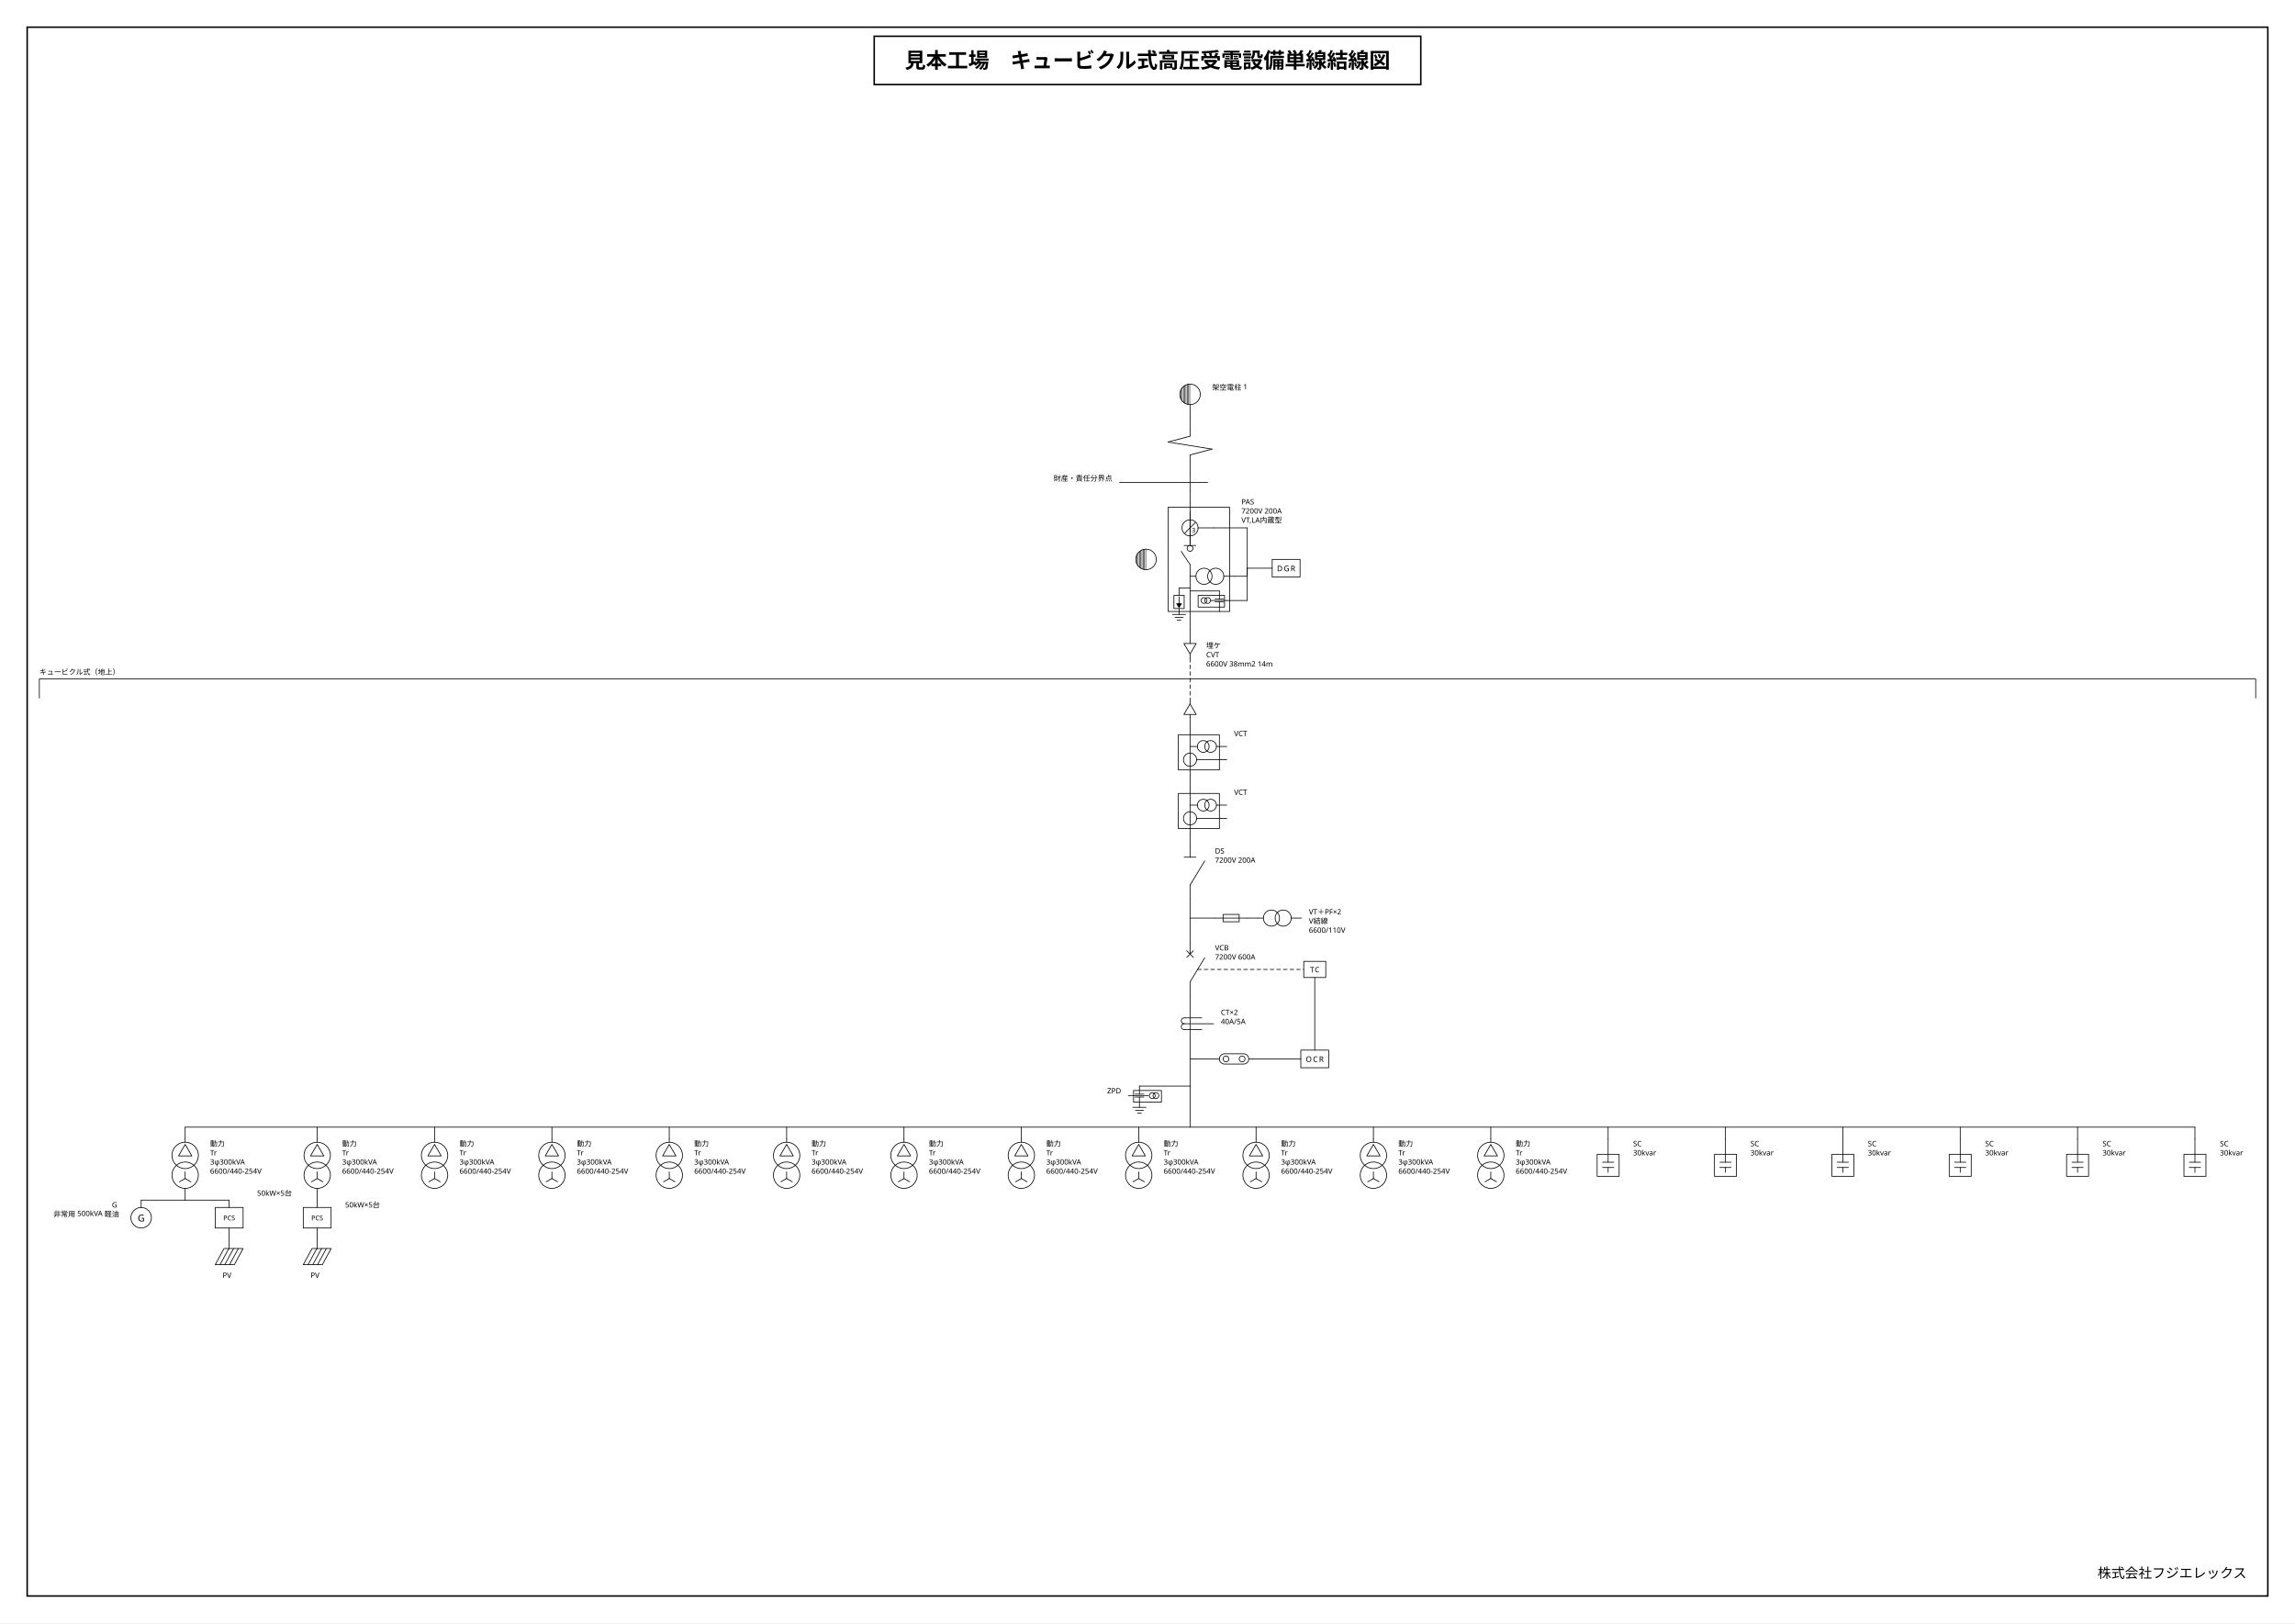
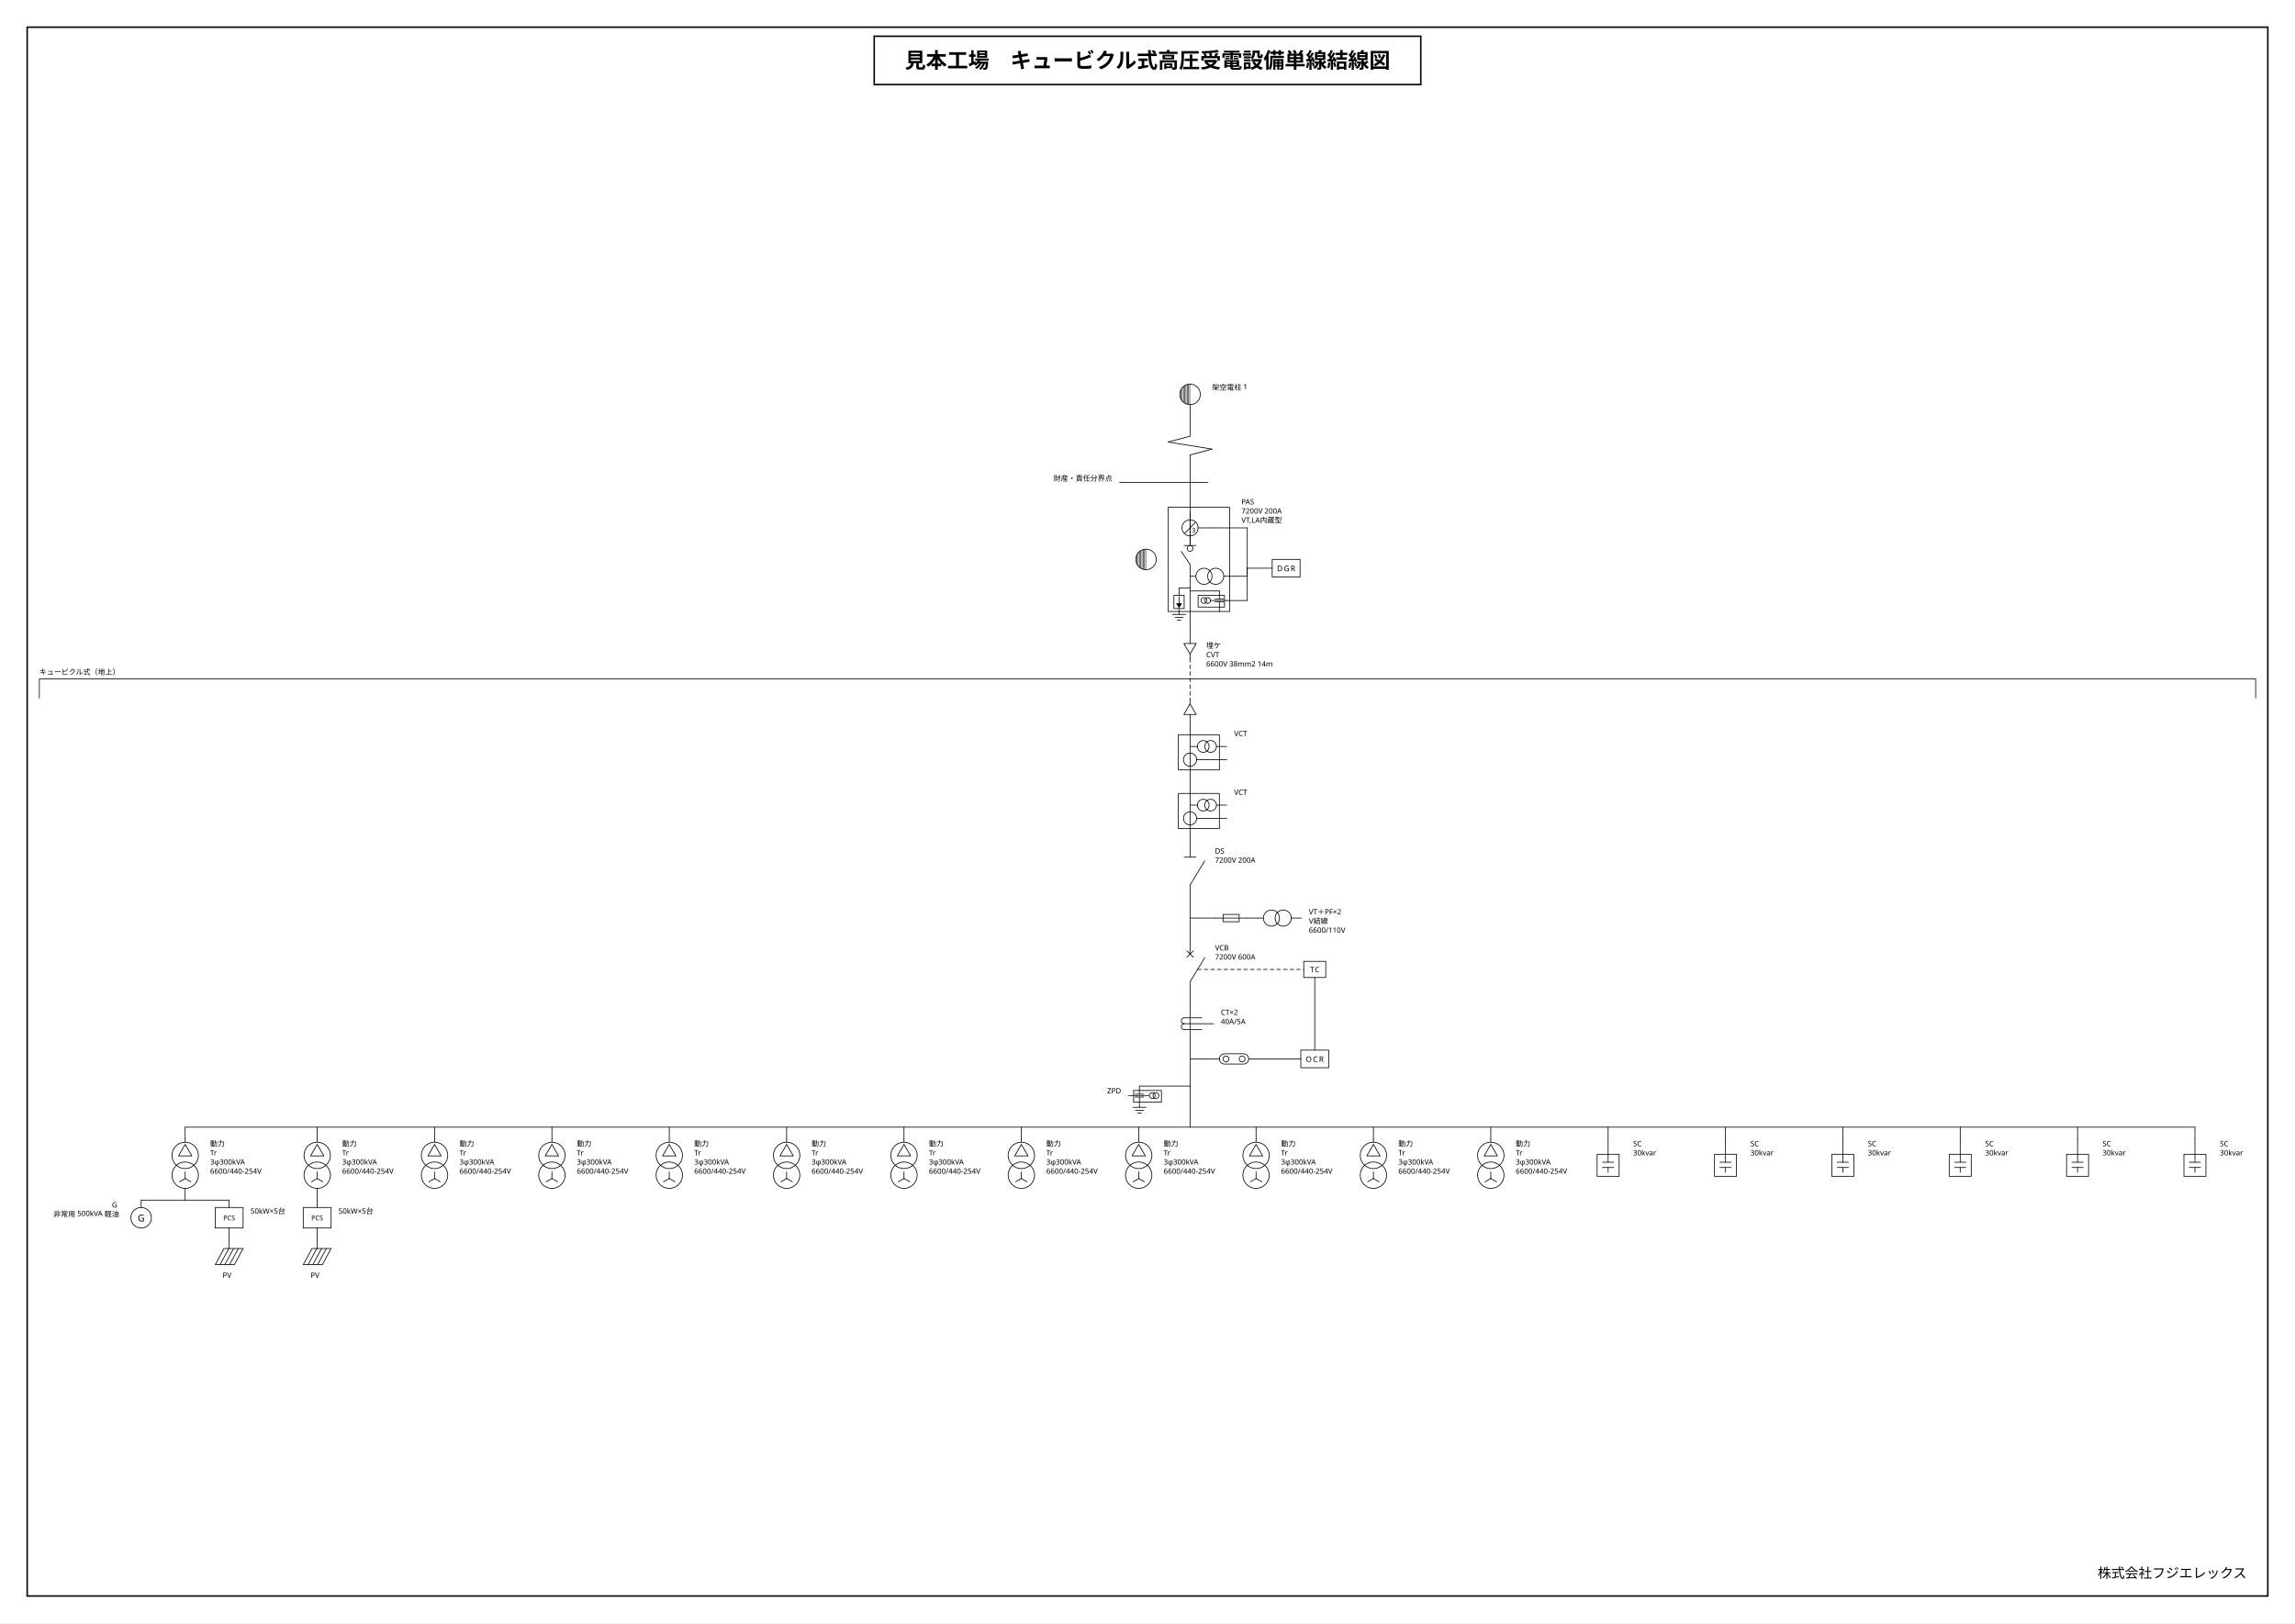
<svg xmlns="http://www.w3.org/2000/svg" viewBox="0 0 1520 1075" width="1520" height="1075">
  <rect x="0" y="0" width="1520" height="1075" fill="#fff" />
  <g stroke="#000" fill="none">
    <rect x="18" y="18" width="1484" height="1039" stroke-width="1" />
    <rect x="579" y="24" width="362" height="32" stroke-width="1" />
  </g>
  <text x="760" y="45" font-size="14" font-weight="700" text-anchor="middle" font-family="IPAGothic, 'IPAゴシック', 'Noto Sans JP', 'Hiragino Kaku Gothic ProN', 'Yu Gothic', sans-serif" fill="#000">見本工場　キュービクル式高圧受電設備単線結線図</text>
  <text x="1488" y="1045" font-size="9" text-anchor="end" font-family="IPAGothic, 'IPAゴシック', 'Noto Sans JP', 'Hiragino Kaku Gothic ProN', 'Yu Gothic', sans-serif" fill="#000">株式会社フジエレックス</text>
  <g transform="translate(788.18 253.41) scale(0.4858)">
    <g stroke="#000" fill="none" stroke-linecap="round" stroke-linejoin="round" color="#000">
      <path d="M -1568.8 404 L 1452.8 404 M -1568.8 404 L -1568.8 430 M 1452.8 404 L 1452.8 430" fill="none" stroke-width="1" />
      <text x="-1568.8" y="398" font-size="10" font-family="IPAGothic, 'IPAゴシック', 'Noto Sans JP', 'Hiragino Kaku Gothic ProN', 'Yu Gothic', sans-serif" fill="currentColor" stroke="none">キュービクル式（地上）</text>
      <line x1="0" y1="48" x2="0" y2="64" stroke-width="1" />
      <line x1="0" y1="108" x2="0" y2="124" stroke-width="1" />
      <line x1="0" y1="148" x2="0" y2="164" stroke-width="1" />
      <line x1="0" y1="280" x2="-15" y2="280" stroke-width="1" />
      <line x1="0" y1="284" x2="40" y2="284" stroke-width="1" />
      <line x1="32" y1="198" x2="78" y2="198" stroke-width="1" />
      <line x1="78" y1="198" x2="78" y2="253" stroke-width="1" />
      <line x1="60" y1="264" x2="78" y2="264" stroke-width="1" />
      <line x1="78" y1="264" x2="78" y2="253" stroke-width="1" />
      <line x1="50" y1="297" x2="78" y2="297" stroke-width="1" />
      <line x1="78" y1="297" x2="78" y2="253" stroke-width="1" />
      <line x1="78" y1="253" x2="112" y2="253" stroke-width="1" />
      <line x1="0" y1="336" x2="0" y2="352" stroke-width="1" />
      <line x1="0" y1="376" x2="0" y2="432" stroke-width="1" stroke-dasharray="5 4" />
      <line x1="0" y1="456" x2="0" y2="472" stroke-width="1" />
      <line x1="0" y1="536" x2="0" y2="552" stroke-width="1" />
      <line x1="0" y1="616" x2="0" y2="632" stroke-width="1" />
      <line x1="0" y1="704" x2="0" y2="730" stroke-width="1" />
      <line x1="0" y1="730" x2="34" y2="730" stroke-width="1" />
      <line x1="78" y1="730" x2="92" y2="730" stroke-width="1" />
      <line x1="0" y1="730" x2="0" y2="764" stroke-width="1" />
      <line x1="0" y1="836" x2="0" y2="852" stroke-width="1" />
      <line x1="0" y1="896" x2="0" y2="922" stroke-width="1" />
      <line x1="0" y1="922" x2="34" y2="922" stroke-width="1" />
      <line x1="86" y1="922" x2="151" y2="922" stroke-width="1" />
      <line x1="10.303" y1="800" x2="155" y2="800" stroke-width="1" stroke-dasharray="5 4" />
      <line x1="170" y1="811" x2="170" y2="910" stroke-width="1" />
      <line x1="0" y1="922" x2="0" y2="959" stroke-width="1" />
      <line x1="0" y1="959" x2="-69" y2="959" stroke-width="1" />
      <line x1="0" y1="959" x2="0" y2="1015" stroke-width="1" />
      <line x1="-1370" y1="1015" x2="1370" y2="1015" stroke-width="1" />
      <line x1="-1370" y1="1015" x2="-1370" y2="1031" stroke-width="1" />
      <line x1="-1190" y1="1015" x2="-1190" y2="1031" stroke-width="1" />
      <line x1="-1030" y1="1015" x2="-1030" y2="1031" stroke-width="1" />
      <line x1="-870" y1="1015" x2="-870" y2="1031" stroke-width="1" />
      <line x1="-710" y1="1015" x2="-710" y2="1031" stroke-width="1" />
      <line x1="-550" y1="1015" x2="-550" y2="1031" stroke-width="1" />
      <line x1="-390" y1="1015" x2="-390" y2="1031" stroke-width="1" />
      <line x1="-230" y1="1015" x2="-230" y2="1031" stroke-width="1" />
      <line x1="-70" y1="1015" x2="-70" y2="1031" stroke-width="1" />
      <line x1="90" y1="1015" x2="90" y2="1031" stroke-width="1" />
      <line x1="250" y1="1015" x2="250" y2="1031" stroke-width="1" />
      <line x1="410" y1="1015" x2="410" y2="1031" stroke-width="1" />
      <line x1="570" y1="1015" x2="570" y2="1031" stroke-width="1" />
      <line x1="730" y1="1015" x2="730" y2="1031" stroke-width="1" />
      <line x1="890" y1="1015" x2="890" y2="1031" stroke-width="1" />
      <line x1="1050" y1="1015" x2="1050" y2="1031" stroke-width="1" />
      <line x1="1210" y1="1015" x2="1210" y2="1031" stroke-width="1" />
      <line x1="1370" y1="1015" x2="1370" y2="1031" stroke-width="1" />
      <line x1="-1370" y1="1098.5" x2="-1370" y2="1114.5" stroke-width="1" />
      <line x1="-1430" y1="1114.5" x2="-1310" y2="1114.5" stroke-width="1" />
      <line x1="-1310" y1="1152.5" x2="-1310" y2="1168.5" stroke-width="1" />
      <line x1="-1190" y1="1098.5" x2="-1190" y2="1114.5" stroke-width="1" />
      <line x1="-1190" y1="1152.5" x2="-1190" y2="1168.5" stroke-width="1" />
      <g transform="translate(-16 0)">
        <circle cx="16" cy="16" r="14" fill="none" stroke-width="1" />
        <line x1="3.7" y1="9.313" x2="3.7" y2="22.687" stroke-width="0.7" />
        <line x1="5.4" y1="6.855" x2="5.4" y2="25.145" stroke-width="0.7" />
        <line x1="7.1" y1="5.193" x2="7.1" y2="26.807" stroke-width="0.7" />
        <line x1="8.8" y1="3.993" x2="8.8" y2="28.007" stroke-width="0.7" />
        <line x1="10.5" y1="3.126" x2="10.5" y2="28.874" stroke-width="0.7" />
        <line x1="12.2" y1="2.526" x2="12.2" y2="29.474" stroke-width="0.7" />
        <line x1="13.9" y1="2.158" x2="13.9" y2="29.842" stroke-width="0.7" />
        <line x1="15.6" y1="2.006" x2="15.6" y2="29.994" stroke-width="0.7" />
        <line x1="16" y1="30" x2="16" y2="48" stroke-width="1" />
      </g>
      <text x="30" y="10" font-size="10" text-anchor="start" font-family="IPAGothic, 'IPAゴシック', 'Noto Sans JP', 'Hiragino Kaku Gothic ProN', 'Yu Gothic', sans-serif" fill="currentColor" stroke="none">
        <tspan x="30" dy="0">架空電柱 1</tspan>
      </text>
      <g transform="translate(-30 64)">
        <line x1="30" y1="0" x2="30" y2="9" stroke-width="1" />
        <line x1="30" y1="9" x2="0" y2="17" stroke-width="1" />
        <line x1="0" y1="17" x2="60" y2="26.6" stroke-width="1" />
        <line x1="60" y1="26.6" x2="30" y2="34.6" stroke-width="1" />
        <line x1="30" y1="34.6" x2="30" y2="44" stroke-width="1" />
      </g>
      <g transform="translate(-96 124)">
        <line x1="96" y1="0" x2="96" y2="24" stroke-width="1" />
        <line x1="0" y1="12" x2="120" y2="12" stroke-width="1" />
      </g>
      <text x="-106" y="134" font-size="10" text-anchor="end" font-family="IPAGothic, 'IPAゴシック', 'Noto Sans JP', 'Hiragino Kaku Gothic ProN', 'Yu Gothic', sans-serif" fill="currentColor" stroke="none">
        <tspan x="-106" dy="0">財産・責任分界点</tspan>
      </text>
      <g transform="translate(-36 164)">
        <line x1="36" y1="0" x2="36" y2="6" stroke-width="1" />
        <rect x="6" y="6" width="84" height="142" fill="none" stroke-width="1" />
        <line x1="36" y1="6" x2="36" y2="58" stroke-width="1" />
        <line x1="28" y1="58" x2="44" y2="58" stroke-width="1" />
        <circle cx="36" cy="62" r="4" fill="none" stroke-width="1" />
        <line x1="36" y1="84" x2="24" y2="66" stroke-width="1" />
        <line x1="36" y1="84" x2="36" y2="172" stroke-width="1" />
      </g>
      <text x="70" y="166" font-size="10" text-anchor="start" font-family="IPAGothic, 'IPAゴシック', 'Noto Sans JP', 'Hiragino Kaku Gothic ProN', 'Yu Gothic', sans-serif" fill="currentColor" stroke="none">
        <tspan x="70" dy="0">PAS</tspan>
        <tspan x="70" dy="12.5">7200V 200A</tspan>
        <tspan x="70" dy="12.5">VT,LA内蔵型</tspan>
      </text>
      <g transform="translate(-76 225)">
        <circle cx="16" cy="16" r="14" fill="none" stroke-width="1" />
        <line x1="3.7" y1="9.313" x2="3.7" y2="22.687" stroke-width="0.7" />
        <line x1="5.4" y1="6.855" x2="5.4" y2="25.145" stroke-width="0.7" />
        <line x1="7.1" y1="5.193" x2="7.1" y2="26.807" stroke-width="0.7" />
        <line x1="8.8" y1="3.993" x2="8.8" y2="28.007" stroke-width="0.7" />
        <line x1="10.5" y1="3.126" x2="10.5" y2="28.874" stroke-width="0.7" />
        <line x1="12.2" y1="2.526" x2="12.2" y2="29.474" stroke-width="0.7" />
        <line x1="13.9" y1="2.158" x2="13.9" y2="29.842" stroke-width="0.7" />
        <line x1="15.6" y1="2.006" x2="15.6" y2="29.994" stroke-width="0.7" />
      </g>
      <g transform="translate(-20 176)">
        <line x1="20" y1="0" x2="20" y2="44" stroke-width="1" />
        <circle cx="20" cy="22" r="11" fill="none" stroke-width="1" />
        <line x1="12.929" y1="29.071" x2="27.071" y2="14.929" stroke-width="1" />
        <text x="24.75" y="25" font-size="9" text-anchor="middle" dominant-baseline="central" font-family="IPAGothic, 'IPAゴシック', 'Noto Sans JP', 'Hiragino Kaku Gothic ProN', 'Yu Gothic', sans-serif" fill="currentColor" stroke="none">3</text>
        <line x1="31" y1="22" x2="52" y2="22" stroke-width="1" />
      </g>
      <g transform="translate(0 249)">
        <line x1="0" y1="15" x2="8" y2="15" stroke-width="1" />
        <circle cx="19" cy="15" r="11" fill="none" stroke-width="1" />
        <circle cx="35" cy="15" r="11" fill="none" stroke-width="1" />
        <line x1="46" y1="15" x2="60" y2="15" stroke-width="1" />
      </g>
      <g transform="translate(-35 280)">
        <line x1="20" y1="0" x2="20" y2="10" stroke-width="1" />
        <rect x="13" y="10" width="14" height="18" fill="none" stroke-width="1" />
        <line x1="20" y1="12" x2="20" y2="23" stroke-width="1" />
        <polygon points="16.8,21.38 20,26.5 23.2,21.38" fill="currentColor" stroke-width="1" />
        <line x1="20" y1="28" x2="20" y2="36" stroke-width="1" />
        <line x1="11" y1="36" x2="29" y2="36" stroke-width="1" />
        <line x1="14.5" y1="40" x2="25.5" y2="40" stroke-width="1" />
        <line x1="17.5" y1="44" x2="22.5" y2="44" stroke-width="1" />
      </g>
      <g transform="translate(10 284)">
        <line x1="30" y1="0" x2="30" y2="11" stroke-width="1" />
        <rect x="1" y="6" width="36" height="16" fill="none" stroke-width="1" />
        <line x1="24" y1="11" x2="36" y2="11" stroke-width="1" />
        <line x1="24" y1="15" x2="36" y2="15" stroke-width="1" />
        <line x1="30" y1="15" x2="30" y2="28" stroke-width="1" />
        <line x1="18" y1="13" x2="40" y2="13" stroke-width="1" />
        <circle cx="9" cy="13" r="4" fill="none" stroke-width="1" />
        <circle cx="14" cy="13" r="4" fill="none" stroke-width="1" />
      </g>
      <g transform="translate(112 241)">
        <rect x="0" y="0" width="38" height="24" fill="none" stroke-width="1" />
        <text x="19" y="12" font-size="10.5" text-anchor="middle" dominant-baseline="central" font-family="IPAGothic, 'IPAゴシック', 'Noto Sans JP', 'Hiragino Kaku Gothic ProN', 'Yu Gothic', sans-serif" letter-spacing="1.6" fill="currentColor" stroke="none">DGR</text>
      </g>
      <g transform="translate(-12 352)">
        <line x1="12" y1="0" x2="12" y2="3.6" stroke-width="1" />
        <polygon points="3.6,3.6 20.4,3.6 12,18" fill="none" stroke-width="1" />
        <line x1="12" y1="18" x2="12" y2="24" stroke-width="1" />
      </g>
      <text x="22" y="362" font-size="10" text-anchor="start" font-family="IPAGothic, 'IPAゴシック', 'Noto Sans JP', 'Hiragino Kaku Gothic ProN', 'Yu Gothic', sans-serif" fill="currentColor" stroke="none">
        <tspan x="22" dy="0">埋ケ</tspan>
        <tspan x="22" dy="12.5">CVT</tspan>
        <tspan x="22" dy="12.5">6600V 38mm2 14m</tspan>
      </text>
      <g transform="translate(-12 432) rotate(180 12 12)">
        <line x1="12" y1="0" x2="12" y2="3.6" stroke-width="1" />
        <polygon points="3.6,3.6 20.4,3.6 12,18" fill="none" stroke-width="1" />
        <line x1="12" y1="18" x2="12" y2="24" stroke-width="1" />
      </g>
      <g transform="translate(-22 472)">
        <line x1="22" y1="0" x2="22" y2="64" stroke-width="1" />
        <rect x="6" y="8" width="56" height="48" fill="none" stroke-width="1" />
        <line x1="22" y1="24" x2="32" y2="24" stroke-width="1" />
        <circle cx="40" cy="24" r="8" fill="none" stroke-width="1" />
        <circle cx="50" cy="24" r="8" fill="none" stroke-width="1" />
        <line x1="58" y1="24" x2="72" y2="24" stroke-width="1" />
        <circle cx="22" cy="42" r="9" fill="none" stroke-width="1" />
        <line x1="31" y1="42" x2="72" y2="42" stroke-width="1" />
      </g>
      <text x="60" y="482" font-size="10" text-anchor="start" font-family="IPAGothic, 'IPAゴシック', 'Noto Sans JP', 'Hiragino Kaku Gothic ProN', 'Yu Gothic', sans-serif" fill="currentColor" stroke="none">
        <tspan x="60" dy="0">VCT</tspan>
      </text>
      <g transform="translate(-22 552)">
        <line x1="22" y1="0" x2="22" y2="64" stroke-width="1" />
        <rect x="6" y="8" width="56" height="48" fill="none" stroke-width="1" />
        <line x1="22" y1="24" x2="32" y2="24" stroke-width="1" />
        <circle cx="40" cy="24" r="8" fill="none" stroke-width="1" />
        <circle cx="50" cy="24" r="8" fill="none" stroke-width="1" />
        <line x1="58" y1="24" x2="72" y2="24" stroke-width="1" />
        <circle cx="22" cy="42" r="9" fill="none" stroke-width="1" />
        <line x1="31" y1="42" x2="72" y2="42" stroke-width="1" />
      </g>
      <text x="60" y="562" font-size="10" text-anchor="start" font-family="IPAGothic, 'IPAゴシック', 'Noto Sans JP', 'Hiragino Kaku Gothic ProN', 'Yu Gothic', sans-serif" fill="currentColor" stroke="none">
        <tspan x="60" dy="0">VCT</tspan>
      </text>
      <g transform="translate(-24 632)">
        <line x1="24" y1="0" x2="24" y2="15" stroke-width="1" />
        <line x1="16" y1="15" x2="32" y2="15" stroke-width="1" />
        <line x1="24" y1="53" x2="44" y2="20" stroke-width="1" />
        <line x1="24" y1="53" x2="24" y2="72" stroke-width="1" />
      </g>
      <text x="34" y="642" font-size="10" text-anchor="start" font-family="IPAGothic, 'IPAゴシック', 'Noto Sans JP', 'Hiragino Kaku Gothic ProN', 'Yu Gothic', sans-serif" fill="currentColor" stroke="none">
        <tspan x="34" dy="0">DS</tspan>
        <tspan x="34" dy="12.5">7200V 200A</tspan>
      </text>
      <g transform="translate(36 708) rotate(-90 20 22)">
        <line x1="20" y1="0" x2="20" y2="44" stroke-width="1" />
        <rect x="15" y="11" width="10" height="22" fill="none" stroke-width="1" />
      </g>
      <g transform="translate(92 715)">
        <line x1="0" y1="15" x2="8" y2="15" stroke-width="1" />
        <circle cx="19" cy="15" r="11" fill="none" stroke-width="1" />
        <circle cx="35" cy="15" r="11" fill="none" stroke-width="1" />
        <line x1="46" y1="15" x2="60" y2="15" stroke-width="1" />
      </g>
      <text x="162" y="725" font-size="10" text-anchor="start" font-family="IPAGothic, 'IPAゴシック', 'Noto Sans JP', 'Hiragino Kaku Gothic ProN', 'Yu Gothic', sans-serif" fill="currentColor" stroke="none">
        <tspan x="162" dy="0">VT＋PF×2</tspan>
        <tspan x="162" dy="12.5">V結線</tspan>
        <tspan x="162" dy="12.5">6600/110V</tspan>
      </text>
      <g transform="translate(-24 764)">
        <line x1="24" y1="0" x2="24" y2="15" stroke-width="1" />
        <line x1="19.5" y1="10.5" x2="28.5" y2="19.5" stroke-width="1" />
        <line x1="28.5" y1="10.5" x2="19.5" y2="19.5" stroke-width="1" />
        <line x1="24" y1="53" x2="44" y2="20" stroke-width="1" />
        <line x1="24" y1="53" x2="24" y2="72" stroke-width="1" />
      </g>
      <text x="34" y="774" font-size="10" text-anchor="start" font-family="IPAGothic, 'IPAゴシック', 'Noto Sans JP', 'Hiragino Kaku Gothic ProN', 'Yu Gothic', sans-serif" fill="currentColor" stroke="none">
        <tspan x="34" dy="0">VCB</tspan>
        <tspan x="34" dy="12.5">7200V 600A</tspan>
      </text>
      <g transform="translate(-24 852)">
        <line x1="24" y1="0" x2="24" y2="44" stroke-width="1" />
        <line x1="16" y1="14" x2="40" y2="14" stroke-width="1" />
        <line x1="16" y1="30" x2="40" y2="30" stroke-width="1" />
        <line x1="16" y1="22" x2="56" y2="22" stroke-width="1" />
        <path d="M 16 14 A 4 4 0 0 0 16 22" fill="none" stroke-width="1" />
        <path d="M 16 22 A 4 4 0 0 0 16 30" fill="none" stroke-width="1" />
      </g>
      <text x="42" y="862" font-size="10" text-anchor="start" font-family="IPAGothic, 'IPAゴシック', 'Noto Sans JP', 'Hiragino Kaku Gothic ProN', 'Yu Gothic', sans-serif" fill="currentColor" stroke="none">
        <tspan x="42" dy="0">CT×2</tspan>
        <tspan x="42" dy="12.5">40A/5A</tspan>
      </text>
      <g transform="translate(34 911)">
        <line x1="0" y1="11" x2="6" y2="11" stroke-width="1" />
        <rect x="6" y="4" width="40" height="14" rx="7" fill="none" stroke-width="1" />
        <circle cx="15" cy="11" r="4" fill="none" stroke-width="1" />
        <circle cx="37" cy="11" r="4" fill="none" stroke-width="1" />
        <line x1="46" y1="11" x2="52" y2="11" stroke-width="1" />
      </g>
      <g transform="translate(151 910)">
        <rect x="0" y="0" width="38" height="24" fill="none" stroke-width="1" />
        <text x="19" y="12" font-size="10.5" text-anchor="middle" dominant-baseline="central" font-family="IPAGothic, 'IPAゴシック', 'Noto Sans JP', 'Hiragino Kaku Gothic ProN', 'Yu Gothic', sans-serif" letter-spacing="1.6" fill="currentColor" stroke="none">OCR</text>
      </g>
      <g transform="translate(155 789)">
        <rect x="0" y="0" width="30" height="22" fill="none" stroke-width="1" />
        <text x="15" y="11" font-size="10" text-anchor="middle" dominant-baseline="central" font-family="IPAGothic, 'IPAゴシック', 'Noto Sans JP', 'Hiragino Kaku Gothic ProN', 'Yu Gothic', sans-serif" letter-spacing="1" fill="currentColor" stroke="none">TC</text>
      </g>
      <g transform="translate(-84 959)">
        <line x1="15" y1="0" x2="15" y2="11" stroke-width="1" />
        <rect x="7" y="6" width="38" height="16" fill="none" stroke-width="1" />
        <line x1="9" y1="11" x2="21" y2="11" stroke-width="1" />
        <line x1="9" y1="15" x2="21" y2="15" stroke-width="1" />
        <line x1="15" y1="15" x2="15" y2="29" stroke-width="1" />
        <line x1="6" y1="29" x2="24" y2="29" stroke-width="1" />
        <line x1="9.5" y1="33" x2="20.5" y2="33" stroke-width="1" />
        <line x1="12.5" y1="37" x2="17.5" y2="37" stroke-width="1" />
        <line x1="0" y1="13" x2="27.5" y2="13" stroke-width="1" />
        <circle cx="32.5" cy="13" r="4" fill="none" stroke-width="1" />
        <circle cx="37.5" cy="13" r="4" fill="none" stroke-width="1" />
      </g>
      <text x="-94" y="969" font-size="10" text-anchor="end" font-family="IPAGothic, 'IPAゴシック', 'Noto Sans JP', 'Hiragino Kaku Gothic ProN', 'Yu Gothic', sans-serif" fill="currentColor" stroke="none">
        <tspan x="-94" dy="0">ZPD</tspan>
      </text>
      <g transform="translate(-1394 1031)">
        <line x1="24" y1="0" x2="24" y2="4.5" stroke-width="1" />
        <circle cx="24" cy="22.5" r="18" fill="none" stroke-width="1" />
        <circle cx="24" cy="49.5" r="18" fill="none" stroke-width="1" />
        <polygon points="24,7.5 33.093,23.25 14.907,23.25" fill="none" stroke-width="1" />
        <line x1="24" y1="54" x2="24" y2="45" stroke-width="1" />
        <line x1="24" y1="54" x2="31.794" y2="58.5" stroke-width="1" />
        <line x1="24" y1="54" x2="16.206" y2="58.5" stroke-width="1" />
      </g>
      <text x="-1336" y="1041" font-size="10" text-anchor="start" font-family="IPAGothic, 'IPAゴシック', 'Noto Sans JP', 'Hiragino Kaku Gothic ProN', 'Yu Gothic', sans-serif" fill="currentColor" stroke="none">
        <tspan x="-1336" dy="0">動力</tspan>
        <tspan x="-1336" dy="12.5">Tr</tspan>
        <tspan x="-1336" dy="12.5">3φ300kVA</tspan>
        <tspan x="-1336" dy="12.5">6600/440-254V</tspan>
      </text>
      <g transform="translate(-1214 1031)">
        <line x1="24" y1="0" x2="24" y2="4.5" stroke-width="1" />
        <circle cx="24" cy="22.5" r="18" fill="none" stroke-width="1" />
        <circle cx="24" cy="49.5" r="18" fill="none" stroke-width="1" />
        <polygon points="24,7.5 33.093,23.25 14.907,23.25" fill="none" stroke-width="1" />
        <line x1="24" y1="54" x2="24" y2="45" stroke-width="1" />
        <line x1="24" y1="54" x2="31.794" y2="58.5" stroke-width="1" />
        <line x1="24" y1="54" x2="16.206" y2="58.5" stroke-width="1" />
      </g>
      <text x="-1156" y="1041" font-size="10" text-anchor="start" font-family="IPAGothic, 'IPAゴシック', 'Noto Sans JP', 'Hiragino Kaku Gothic ProN', 'Yu Gothic', sans-serif" fill="currentColor" stroke="none">
        <tspan x="-1156" dy="0">動力</tspan>
        <tspan x="-1156" dy="12.5">Tr</tspan>
        <tspan x="-1156" dy="12.5">3φ300kVA</tspan>
        <tspan x="-1156" dy="12.5">6600/440-254V</tspan>
      </text>
      <g transform="translate(-1054 1031)">
        <line x1="24" y1="0" x2="24" y2="4.5" stroke-width="1" />
        <circle cx="24" cy="22.5" r="18" fill="none" stroke-width="1" />
        <circle cx="24" cy="49.5" r="18" fill="none" stroke-width="1" />
        <polygon points="24,7.5 33.093,23.25 14.907,23.25" fill="none" stroke-width="1" />
        <line x1="24" y1="54" x2="24" y2="45" stroke-width="1" />
        <line x1="24" y1="54" x2="31.794" y2="58.5" stroke-width="1" />
        <line x1="24" y1="54" x2="16.206" y2="58.5" stroke-width="1" />
      </g>
      <text x="-996" y="1041" font-size="10" text-anchor="start" font-family="IPAGothic, 'IPAゴシック', 'Noto Sans JP', 'Hiragino Kaku Gothic ProN', 'Yu Gothic', sans-serif" fill="currentColor" stroke="none">
        <tspan x="-996" dy="0">動力</tspan>
        <tspan x="-996" dy="12.5">Tr</tspan>
        <tspan x="-996" dy="12.5">3φ300kVA</tspan>
        <tspan x="-996" dy="12.5">6600/440-254V</tspan>
      </text>
      <g transform="translate(-894 1031)">
        <line x1="24" y1="0" x2="24" y2="4.5" stroke-width="1" />
        <circle cx="24" cy="22.5" r="18" fill="none" stroke-width="1" />
        <circle cx="24" cy="49.5" r="18" fill="none" stroke-width="1" />
        <polygon points="24,7.5 33.093,23.25 14.907,23.25" fill="none" stroke-width="1" />
        <line x1="24" y1="54" x2="24" y2="45" stroke-width="1" />
        <line x1="24" y1="54" x2="31.794" y2="58.5" stroke-width="1" />
        <line x1="24" y1="54" x2="16.206" y2="58.5" stroke-width="1" />
      </g>
      <text x="-836" y="1041" font-size="10" text-anchor="start" font-family="IPAGothic, 'IPAゴシック', 'Noto Sans JP', 'Hiragino Kaku Gothic ProN', 'Yu Gothic', sans-serif" fill="currentColor" stroke="none">
        <tspan x="-836" dy="0">動力</tspan>
        <tspan x="-836" dy="12.5">Tr</tspan>
        <tspan x="-836" dy="12.5">3φ300kVA</tspan>
        <tspan x="-836" dy="12.5">6600/440-254V</tspan>
      </text>
      <g transform="translate(-734 1031)">
        <line x1="24" y1="0" x2="24" y2="4.5" stroke-width="1" />
        <circle cx="24" cy="22.5" r="18" fill="none" stroke-width="1" />
        <circle cx="24" cy="49.5" r="18" fill="none" stroke-width="1" />
        <polygon points="24,7.5 33.093,23.25 14.907,23.25" fill="none" stroke-width="1" />
        <line x1="24" y1="54" x2="24" y2="45" stroke-width="1" />
        <line x1="24" y1="54" x2="31.794" y2="58.5" stroke-width="1" />
        <line x1="24" y1="54" x2="16.206" y2="58.5" stroke-width="1" />
      </g>
      <text x="-676" y="1041" font-size="10" text-anchor="start" font-family="IPAGothic, 'IPAゴシック', 'Noto Sans JP', 'Hiragino Kaku Gothic ProN', 'Yu Gothic', sans-serif" fill="currentColor" stroke="none">
        <tspan x="-676" dy="0">動力</tspan>
        <tspan x="-676" dy="12.5">Tr</tspan>
        <tspan x="-676" dy="12.5">3φ300kVA</tspan>
        <tspan x="-676" dy="12.5">6600/440-254V</tspan>
      </text>
      <g transform="translate(-574 1031)">
        <line x1="24" y1="0" x2="24" y2="4.5" stroke-width="1" />
        <circle cx="24" cy="22.5" r="18" fill="none" stroke-width="1" />
        <circle cx="24" cy="49.5" r="18" fill="none" stroke-width="1" />
        <polygon points="24,7.5 33.093,23.25 14.907,23.25" fill="none" stroke-width="1" />
        <line x1="24" y1="54" x2="24" y2="45" stroke-width="1" />
        <line x1="24" y1="54" x2="31.794" y2="58.5" stroke-width="1" />
        <line x1="24" y1="54" x2="16.206" y2="58.5" stroke-width="1" />
      </g>
      <text x="-516" y="1041" font-size="10" text-anchor="start" font-family="IPAGothic, 'IPAゴシック', 'Noto Sans JP', 'Hiragino Kaku Gothic ProN', 'Yu Gothic', sans-serif" fill="currentColor" stroke="none">
        <tspan x="-516" dy="0">動力</tspan>
        <tspan x="-516" dy="12.5">Tr</tspan>
        <tspan x="-516" dy="12.5">3φ300kVA</tspan>
        <tspan x="-516" dy="12.5">6600/440-254V</tspan>
      </text>
      <g transform="translate(-414 1031)">
        <line x1="24" y1="0" x2="24" y2="4.5" stroke-width="1" />
        <circle cx="24" cy="22.5" r="18" fill="none" stroke-width="1" />
        <circle cx="24" cy="49.5" r="18" fill="none" stroke-width="1" />
        <polygon points="24,7.5 33.093,23.25 14.907,23.25" fill="none" stroke-width="1" />
        <line x1="24" y1="54" x2="24" y2="45" stroke-width="1" />
        <line x1="24" y1="54" x2="31.794" y2="58.5" stroke-width="1" />
        <line x1="24" y1="54" x2="16.206" y2="58.5" stroke-width="1" />
      </g>
      <text x="-356" y="1041" font-size="10" text-anchor="start" font-family="IPAGothic, 'IPAゴシック', 'Noto Sans JP', 'Hiragino Kaku Gothic ProN', 'Yu Gothic', sans-serif" fill="currentColor" stroke="none">
        <tspan x="-356" dy="0">動力</tspan>
        <tspan x="-356" dy="12.5">Tr</tspan>
        <tspan x="-356" dy="12.5">3φ300kVA</tspan>
        <tspan x="-356" dy="12.5">6600/440-254V</tspan>
      </text>
      <g transform="translate(-254 1031)">
        <line x1="24" y1="0" x2="24" y2="4.5" stroke-width="1" />
        <circle cx="24" cy="22.5" r="18" fill="none" stroke-width="1" />
        <circle cx="24" cy="49.5" r="18" fill="none" stroke-width="1" />
        <polygon points="24,7.5 33.093,23.25 14.907,23.25" fill="none" stroke-width="1" />
        <line x1="24" y1="54" x2="24" y2="45" stroke-width="1" />
        <line x1="24" y1="54" x2="31.794" y2="58.5" stroke-width="1" />
        <line x1="24" y1="54" x2="16.206" y2="58.5" stroke-width="1" />
      </g>
      <text x="-196" y="1041" font-size="10" text-anchor="start" font-family="IPAGothic, 'IPAゴシック', 'Noto Sans JP', 'Hiragino Kaku Gothic ProN', 'Yu Gothic', sans-serif" fill="currentColor" stroke="none">
        <tspan x="-196" dy="0">動力</tspan>
        <tspan x="-196" dy="12.5">Tr</tspan>
        <tspan x="-196" dy="12.5">3φ300kVA</tspan>
        <tspan x="-196" dy="12.5">6600/440-254V</tspan>
      </text>
      <g transform="translate(-94 1031)">
        <line x1="24" y1="0" x2="24" y2="4.5" stroke-width="1" />
        <circle cx="24" cy="22.5" r="18" fill="none" stroke-width="1" />
        <circle cx="24" cy="49.5" r="18" fill="none" stroke-width="1" />
        <polygon points="24,7.5 33.093,23.25 14.907,23.25" fill="none" stroke-width="1" />
        <line x1="24" y1="54" x2="24" y2="45" stroke-width="1" />
        <line x1="24" y1="54" x2="31.794" y2="58.5" stroke-width="1" />
        <line x1="24" y1="54" x2="16.206" y2="58.5" stroke-width="1" />
      </g>
      <text x="-36" y="1041" font-size="10" text-anchor="start" font-family="IPAGothic, 'IPAゴシック', 'Noto Sans JP', 'Hiragino Kaku Gothic ProN', 'Yu Gothic', sans-serif" fill="currentColor" stroke="none">
        <tspan x="-36" dy="0">動力</tspan>
        <tspan x="-36" dy="12.5">Tr</tspan>
        <tspan x="-36" dy="12.5">3φ300kVA</tspan>
        <tspan x="-36" dy="12.5">6600/440-254V</tspan>
      </text>
      <g transform="translate(66 1031)">
        <line x1="24" y1="0" x2="24" y2="4.5" stroke-width="1" />
        <circle cx="24" cy="22.5" r="18" fill="none" stroke-width="1" />
        <circle cx="24" cy="49.5" r="18" fill="none" stroke-width="1" />
        <polygon points="24,7.5 33.093,23.25 14.907,23.25" fill="none" stroke-width="1" />
        <line x1="24" y1="54" x2="24" y2="45" stroke-width="1" />
        <line x1="24" y1="54" x2="31.794" y2="58.5" stroke-width="1" />
        <line x1="24" y1="54" x2="16.206" y2="58.5" stroke-width="1" />
      </g>
      <text x="124" y="1041" font-size="10" text-anchor="start" font-family="IPAGothic, 'IPAゴシック', 'Noto Sans JP', 'Hiragino Kaku Gothic ProN', 'Yu Gothic', sans-serif" fill="currentColor" stroke="none">
        <tspan x="124" dy="0">動力</tspan>
        <tspan x="124" dy="12.5">Tr</tspan>
        <tspan x="124" dy="12.5">3φ300kVA</tspan>
        <tspan x="124" dy="12.5">6600/440-254V</tspan>
      </text>
      <g transform="translate(226 1031)">
        <line x1="24" y1="0" x2="24" y2="4.5" stroke-width="1" />
        <circle cx="24" cy="22.5" r="18" fill="none" stroke-width="1" />
        <circle cx="24" cy="49.5" r="18" fill="none" stroke-width="1" />
        <polygon points="24,7.5 33.093,23.25 14.907,23.25" fill="none" stroke-width="1" />
        <line x1="24" y1="54" x2="24" y2="45" stroke-width="1" />
        <line x1="24" y1="54" x2="31.794" y2="58.5" stroke-width="1" />
        <line x1="24" y1="54" x2="16.206" y2="58.5" stroke-width="1" />
      </g>
      <text x="284" y="1041" font-size="10" text-anchor="start" font-family="IPAGothic, 'IPAゴシック', 'Noto Sans JP', 'Hiragino Kaku Gothic ProN', 'Yu Gothic', sans-serif" fill="currentColor" stroke="none">
        <tspan x="284" dy="0">動力</tspan>
        <tspan x="284" dy="12.5">Tr</tspan>
        <tspan x="284" dy="12.5">3φ300kVA</tspan>
        <tspan x="284" dy="12.5">6600/440-254V</tspan>
      </text>
      <g transform="translate(386 1031)">
        <line x1="24" y1="0" x2="24" y2="4.5" stroke-width="1" />
        <circle cx="24" cy="22.5" r="18" fill="none" stroke-width="1" />
        <circle cx="24" cy="49.5" r="18" fill="none" stroke-width="1" />
        <polygon points="24,7.5 33.093,23.25 14.907,23.25" fill="none" stroke-width="1" />
        <line x1="24" y1="54" x2="24" y2="45" stroke-width="1" />
        <line x1="24" y1="54" x2="31.794" y2="58.5" stroke-width="1" />
        <line x1="24" y1="54" x2="16.206" y2="58.5" stroke-width="1" />
      </g>
      <text x="444" y="1041" font-size="10" text-anchor="start" font-family="IPAGothic, 'IPAゴシック', 'Noto Sans JP', 'Hiragino Kaku Gothic ProN', 'Yu Gothic', sans-serif" fill="currentColor" stroke="none">
        <tspan x="444" dy="0">動力</tspan>
        <tspan x="444" dy="12.5">Tr</tspan>
        <tspan x="444" dy="12.5">3φ300kVA</tspan>
        <tspan x="444" dy="12.5">6600/440-254V</tspan>
      </text>
      <g transform="translate(546 1031)">
        <rect x="9" y="21" width="30" height="30" fill="none" stroke-width="1" />
        <line x1="24" y1="0" x2="24" y2="31.8" stroke-width="1" />
        <line x1="16.35" y1="31.8" x2="31.65" y2="31.8" stroke-width="1" />
        <line x1="16.35" y1="39" x2="31.65" y2="39" stroke-width="1" />
        <line x1="24" y1="39" x2="24" y2="45.6" stroke-width="1" />
      </g>
      <text x="604" y="1041" font-size="10" text-anchor="start" font-family="IPAGothic, 'IPAゴシック', 'Noto Sans JP', 'Hiragino Kaku Gothic ProN', 'Yu Gothic', sans-serif" fill="currentColor" stroke="none">
        <tspan x="604" dy="0">SC</tspan>
        <tspan x="604" dy="12.5">30kvar</tspan>
      </text>
      <g transform="translate(706 1031)">
        <rect x="9" y="21" width="30" height="30" fill="none" stroke-width="1" />
        <line x1="24" y1="0" x2="24" y2="31.8" stroke-width="1" />
        <line x1="16.35" y1="31.8" x2="31.65" y2="31.8" stroke-width="1" />
        <line x1="16.35" y1="39" x2="31.65" y2="39" stroke-width="1" />
        <line x1="24" y1="39" x2="24" y2="45.6" stroke-width="1" />
      </g>
      <text x="764" y="1041" font-size="10" text-anchor="start" font-family="IPAGothic, 'IPAゴシック', 'Noto Sans JP', 'Hiragino Kaku Gothic ProN', 'Yu Gothic', sans-serif" fill="currentColor" stroke="none">
        <tspan x="764" dy="0">SC</tspan>
        <tspan x="764" dy="12.5">30kvar</tspan>
      </text>
      <g transform="translate(866 1031)">
        <rect x="9" y="21" width="30" height="30" fill="none" stroke-width="1" />
        <line x1="24" y1="0" x2="24" y2="31.8" stroke-width="1" />
        <line x1="16.35" y1="31.8" x2="31.65" y2="31.8" stroke-width="1" />
        <line x1="16.35" y1="39" x2="31.65" y2="39" stroke-width="1" />
        <line x1="24" y1="39" x2="24" y2="45.6" stroke-width="1" />
      </g>
      <text x="924" y="1041" font-size="10" text-anchor="start" font-family="IPAGothic, 'IPAゴシック', 'Noto Sans JP', 'Hiragino Kaku Gothic ProN', 'Yu Gothic', sans-serif" fill="currentColor" stroke="none">
        <tspan x="924" dy="0">SC</tspan>
        <tspan x="924" dy="12.5">30kvar</tspan>
      </text>
      <g transform="translate(1026 1031)">
        <rect x="9" y="21" width="30" height="30" fill="none" stroke-width="1" />
        <line x1="24" y1="0" x2="24" y2="31.8" stroke-width="1" />
        <line x1="16.35" y1="31.8" x2="31.65" y2="31.8" stroke-width="1" />
        <line x1="16.35" y1="39" x2="31.65" y2="39" stroke-width="1" />
        <line x1="24" y1="39" x2="24" y2="45.6" stroke-width="1" />
      </g>
      <text x="1084" y="1041" font-size="10" text-anchor="start" font-family="IPAGothic, 'IPAゴシック', 'Noto Sans JP', 'Hiragino Kaku Gothic ProN', 'Yu Gothic', sans-serif" fill="currentColor" stroke="none">
        <tspan x="1084" dy="0">SC</tspan>
        <tspan x="1084" dy="12.5">30kvar</tspan>
      </text>
      <g transform="translate(1186 1031)">
        <rect x="9" y="21" width="30" height="30" fill="none" stroke-width="1" />
        <line x1="24" y1="0" x2="24" y2="31.8" stroke-width="1" />
        <line x1="16.35" y1="31.8" x2="31.65" y2="31.8" stroke-width="1" />
        <line x1="16.35" y1="39" x2="31.65" y2="39" stroke-width="1" />
        <line x1="24" y1="39" x2="24" y2="45.6" stroke-width="1" />
      </g>
      <text x="1244" y="1041" font-size="10" text-anchor="start" font-family="IPAGothic, 'IPAゴシック', 'Noto Sans JP', 'Hiragino Kaku Gothic ProN', 'Yu Gothic', sans-serif" fill="currentColor" stroke="none">
        <tspan x="1244" dy="0">SC</tspan>
        <tspan x="1244" dy="12.5">30kvar</tspan>
      </text>
      <g transform="translate(1346 1031)">
        <rect x="9" y="21" width="30" height="30" fill="none" stroke-width="1" />
        <line x1="24" y1="0" x2="24" y2="31.8" stroke-width="1" />
        <line x1="16.35" y1="31.8" x2="31.65" y2="31.8" stroke-width="1" />
        <line x1="16.35" y1="39" x2="31.65" y2="39" stroke-width="1" />
        <line x1="24" y1="39" x2="24" y2="45.6" stroke-width="1" />
      </g>
      <text x="1404" y="1041" font-size="10" text-anchor="start" font-family="IPAGothic, 'IPAゴシック', 'Noto Sans JP', 'Hiragino Kaku Gothic ProN', 'Yu Gothic', sans-serif" fill="currentColor" stroke="none">
        <tspan x="1404" dy="0">SC</tspan>
        <tspan x="1404" dy="12.5">30kvar</tspan>
      </text>
      <g transform="translate(-1450 1114.5)">
        <line x1="20" y1="0" x2="20" y2="10" stroke-width="1" />
        <circle cx="20" cy="24" r="14" fill="none" stroke-width="1" />
        <text x="20" y="24" font-size="13" text-anchor="middle" dominant-baseline="central" font-family="IPAGothic, 'IPAゴシック', 'Noto Sans JP', 'Hiragino Kaku Gothic ProN', 'Yu Gothic', sans-serif" fill="currentColor" stroke="none">G</text>
      </g>
      <text x="-1460" y="1124.5" font-size="10" text-anchor="end" font-family="IPAGothic, 'IPAゴシック', 'Noto Sans JP', 'Hiragino Kaku Gothic ProN', 'Yu Gothic', sans-serif" fill="currentColor" stroke="none">
        <tspan x="-1460" dy="0">G</tspan>
        <tspan x="-1460" dy="12.5">非常用 500kVA 軽油</tspan>
      </text>
      <g transform="translate(-1338 1114.5)">
        <line x1="28" y1="0" x2="28" y2="10" stroke-width="1" />
        <rect x="9" y="10" width="38" height="28" fill="none" stroke-width="1" />
        <text x="28" y="24" font-size="9" text-anchor="middle" dominant-baseline="central" font-family="IPAGothic, 'IPAゴシック', 'Noto Sans JP', 'Hiragino Kaku Gothic ProN', 'Yu Gothic', sans-serif" fill="currentColor" stroke="none">PCS</text>
      </g>
-       <text x="-1272" y="1108.5" font-size="10" text-anchor="start" font-family="IPAGothic, 'IPAゴシック', 'Noto Sans JP', 'Hiragino Kaku Gothic ProN', 'Yu Gothic', sans-serif" fill="currentColor" stroke="none">
-         <tspan x="-1272" dy="0">50kW×5台</tspan>
+       <text x="-1281" y="1133" font-size="10" text-anchor="start" font-family="IPAGothic, 'IPAゴシック', 'Noto Sans JP', 'Hiragino Kaku Gothic ProN', 'Yu Gothic', sans-serif" fill="currentColor" stroke="none">
+         <tspan x="-1281" dy="0">50kW×5台</tspan>
      </text>
      <g transform="translate(-1339 1168.5)">
        <line x1="29" y1="0" x2="29" y2="12" stroke-width="1" />
        <polygon points="10,34 22,12 48,12 36,34" fill="none" stroke-width="1" />
        <line x1="16.5" y1="34" x2="28.5" y2="12" stroke-width="1" />
        <line x1="23" y1="34" x2="35" y2="12" stroke-width="1" />
        <line x1="29.5" y1="34" x2="41.5" y2="12" stroke-width="1" />
      </g>
      <text x="-1313" y="1220.5" font-size="10" text-anchor="middle" font-family="IPAGothic, 'IPAゴシック', 'Noto Sans JP', 'Hiragino Kaku Gothic ProN', 'Yu Gothic', sans-serif" fill="currentColor" stroke="none">
        <tspan x="-1313" dy="0">PV</tspan>
      </text>
      <g transform="translate(-1218 1114.5)">
        <line x1="28" y1="0" x2="28" y2="10" stroke-width="1" />
        <rect x="9" y="10" width="38" height="28" fill="none" stroke-width="1" />
        <text x="28" y="24" font-size="9" text-anchor="middle" dominant-baseline="central" font-family="IPAGothic, 'IPAゴシック', 'Noto Sans JP', 'Hiragino Kaku Gothic ProN', 'Yu Gothic', sans-serif" fill="currentColor" stroke="none">PCS</text>
      </g>
-       <text x="-1152" y="1124.5" font-size="10" text-anchor="start" font-family="IPAGothic, 'IPAゴシック', 'Noto Sans JP', 'Hiragino Kaku Gothic ProN', 'Yu Gothic', sans-serif" fill="currentColor" stroke="none">
-         <tspan x="-1152" dy="0">50kW×5台</tspan>
+       <text x="-1161" y="1133" font-size="10" text-anchor="start" font-family="IPAGothic, 'IPAゴシック', 'Noto Sans JP', 'Hiragino Kaku Gothic ProN', 'Yu Gothic', sans-serif" fill="currentColor" stroke="none">
+         <tspan x="-1161" dy="0">50kW×5台</tspan>
      </text>
      <g transform="translate(-1219 1168.5)">
        <line x1="29" y1="0" x2="29" y2="12" stroke-width="1" />
        <polygon points="10,34 22,12 48,12 36,34" fill="none" stroke-width="1" />
        <line x1="16.5" y1="34" x2="28.5" y2="12" stroke-width="1" />
        <line x1="23" y1="34" x2="35" y2="12" stroke-width="1" />
        <line x1="29.5" y1="34" x2="41.5" y2="12" stroke-width="1" />
      </g>
      <text x="-1193" y="1220.5" font-size="10" text-anchor="middle" font-family="IPAGothic, 'IPAゴシック', 'Noto Sans JP', 'Hiragino Kaku Gothic ProN', 'Yu Gothic', sans-serif" fill="currentColor" stroke="none">
        <tspan x="-1193" dy="0">PV</tspan>
      </text>
    </g>
  </g>
</svg>
